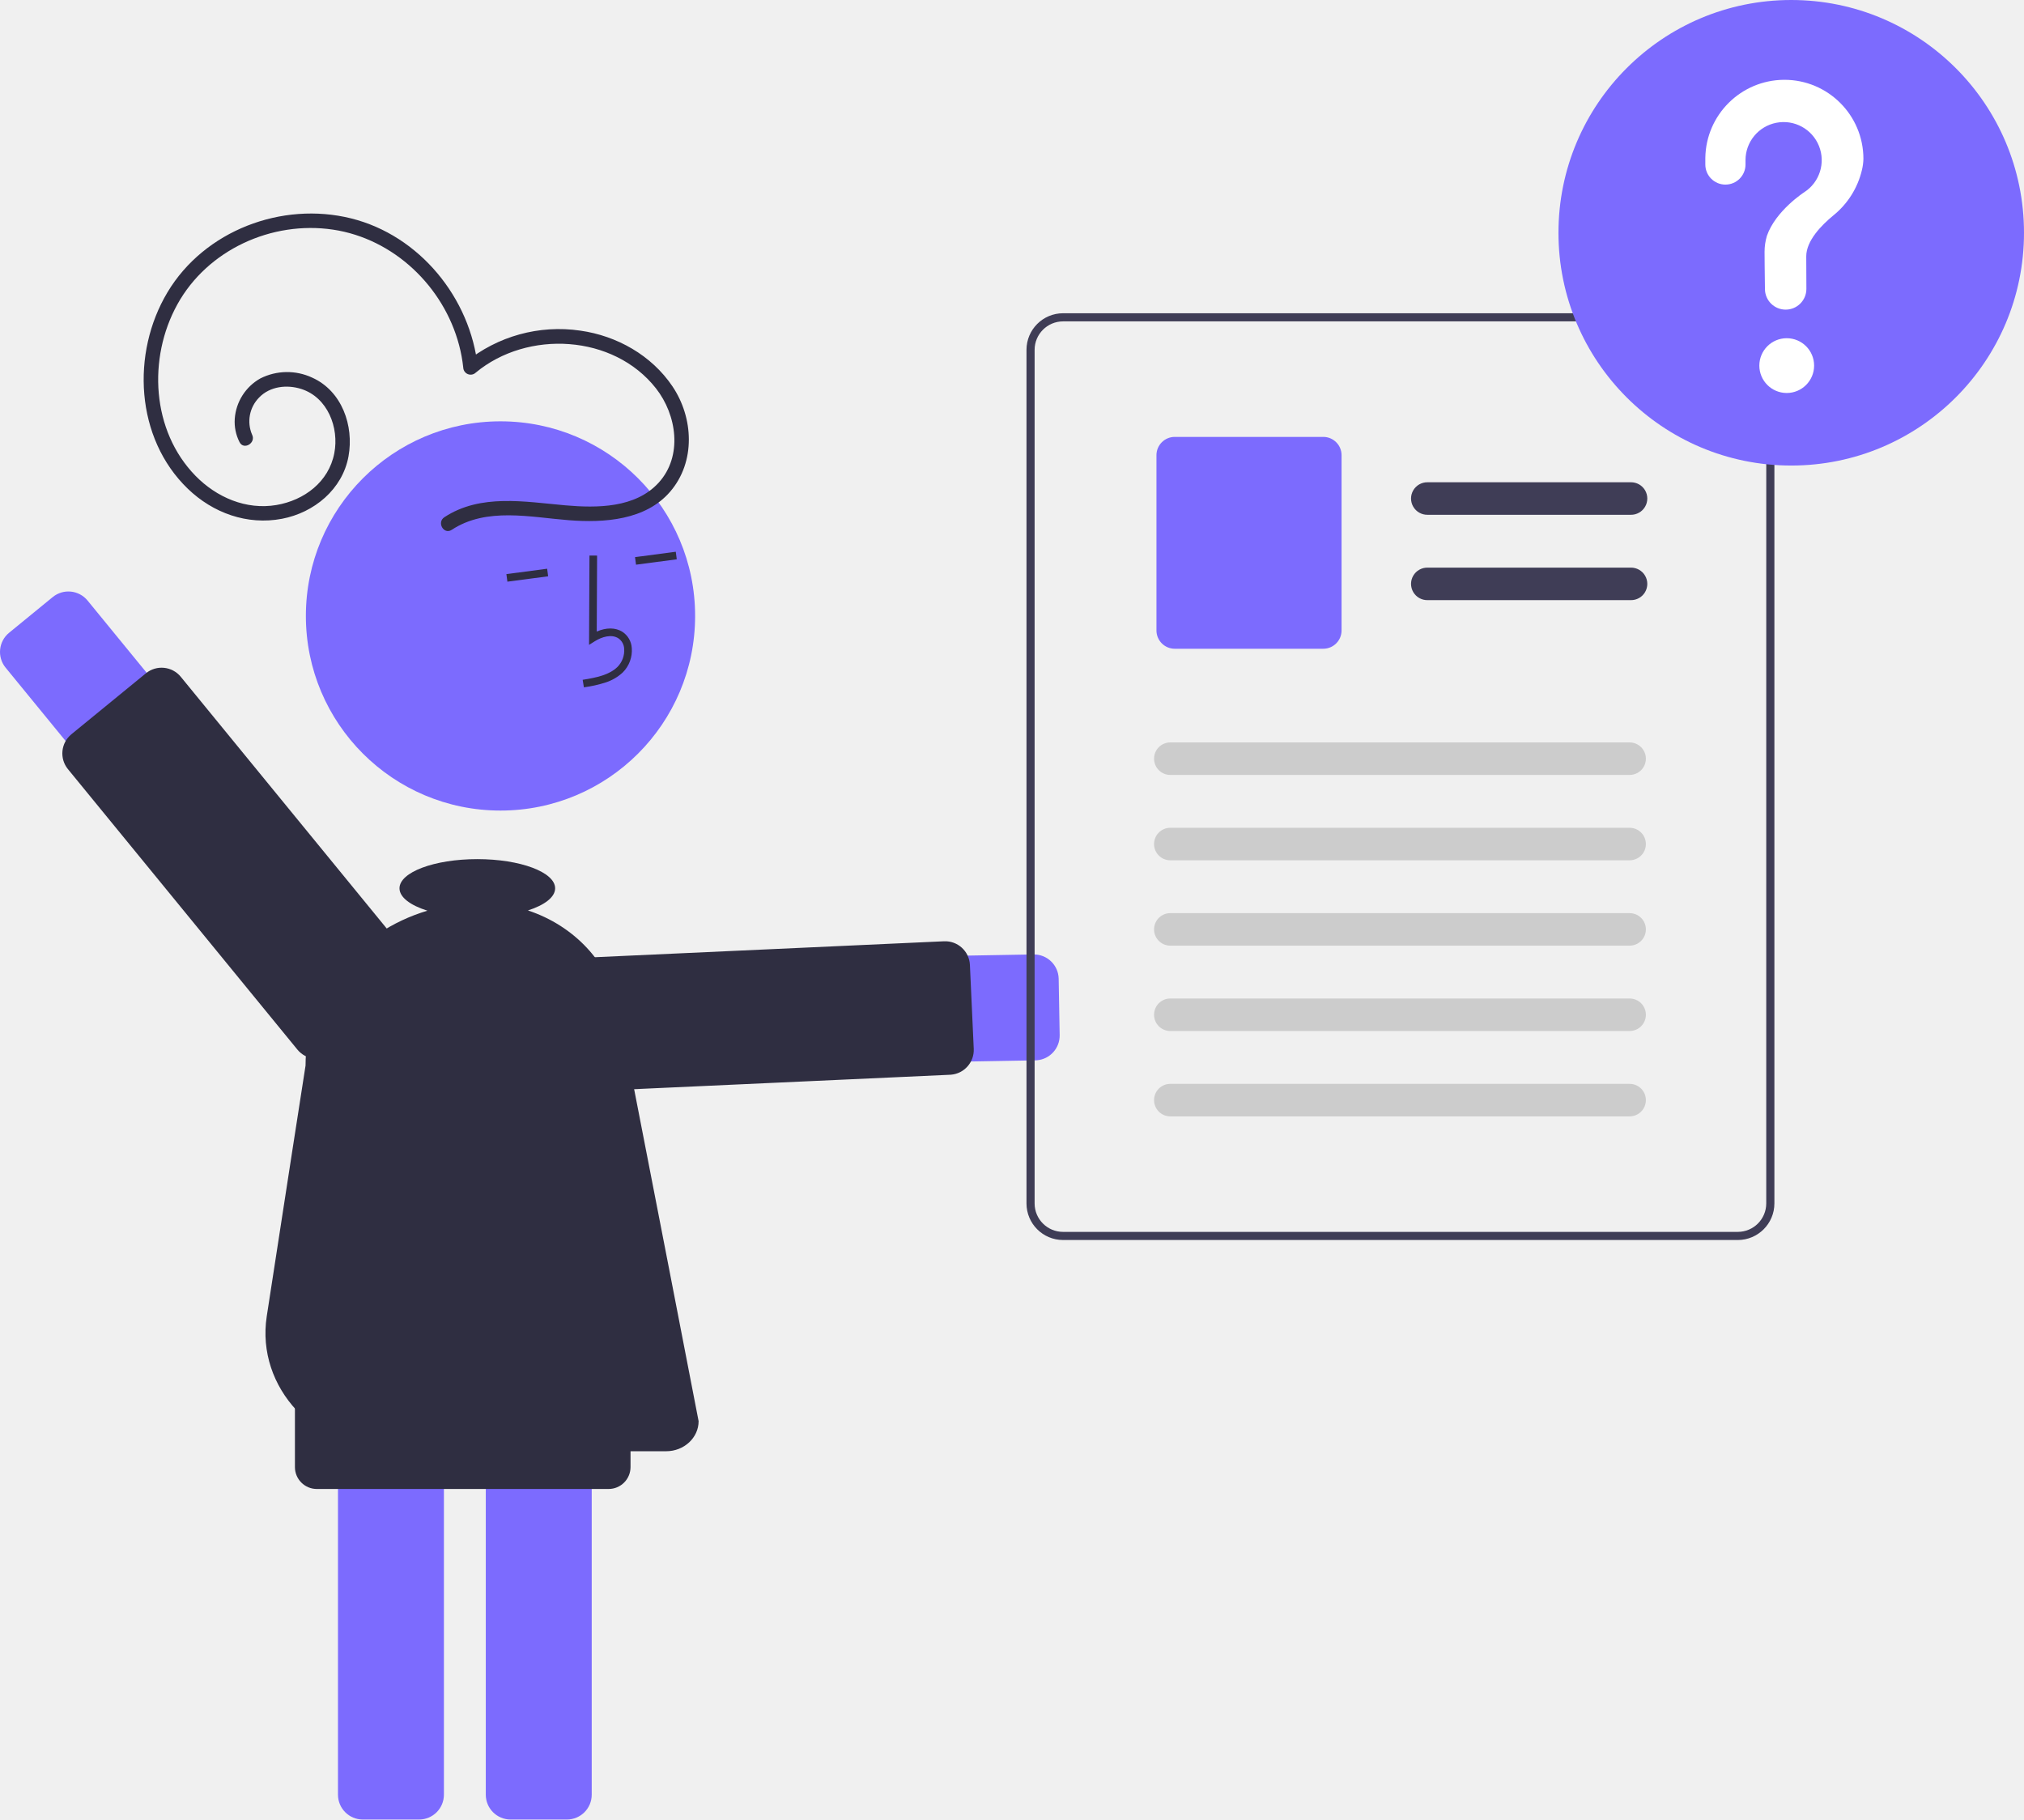
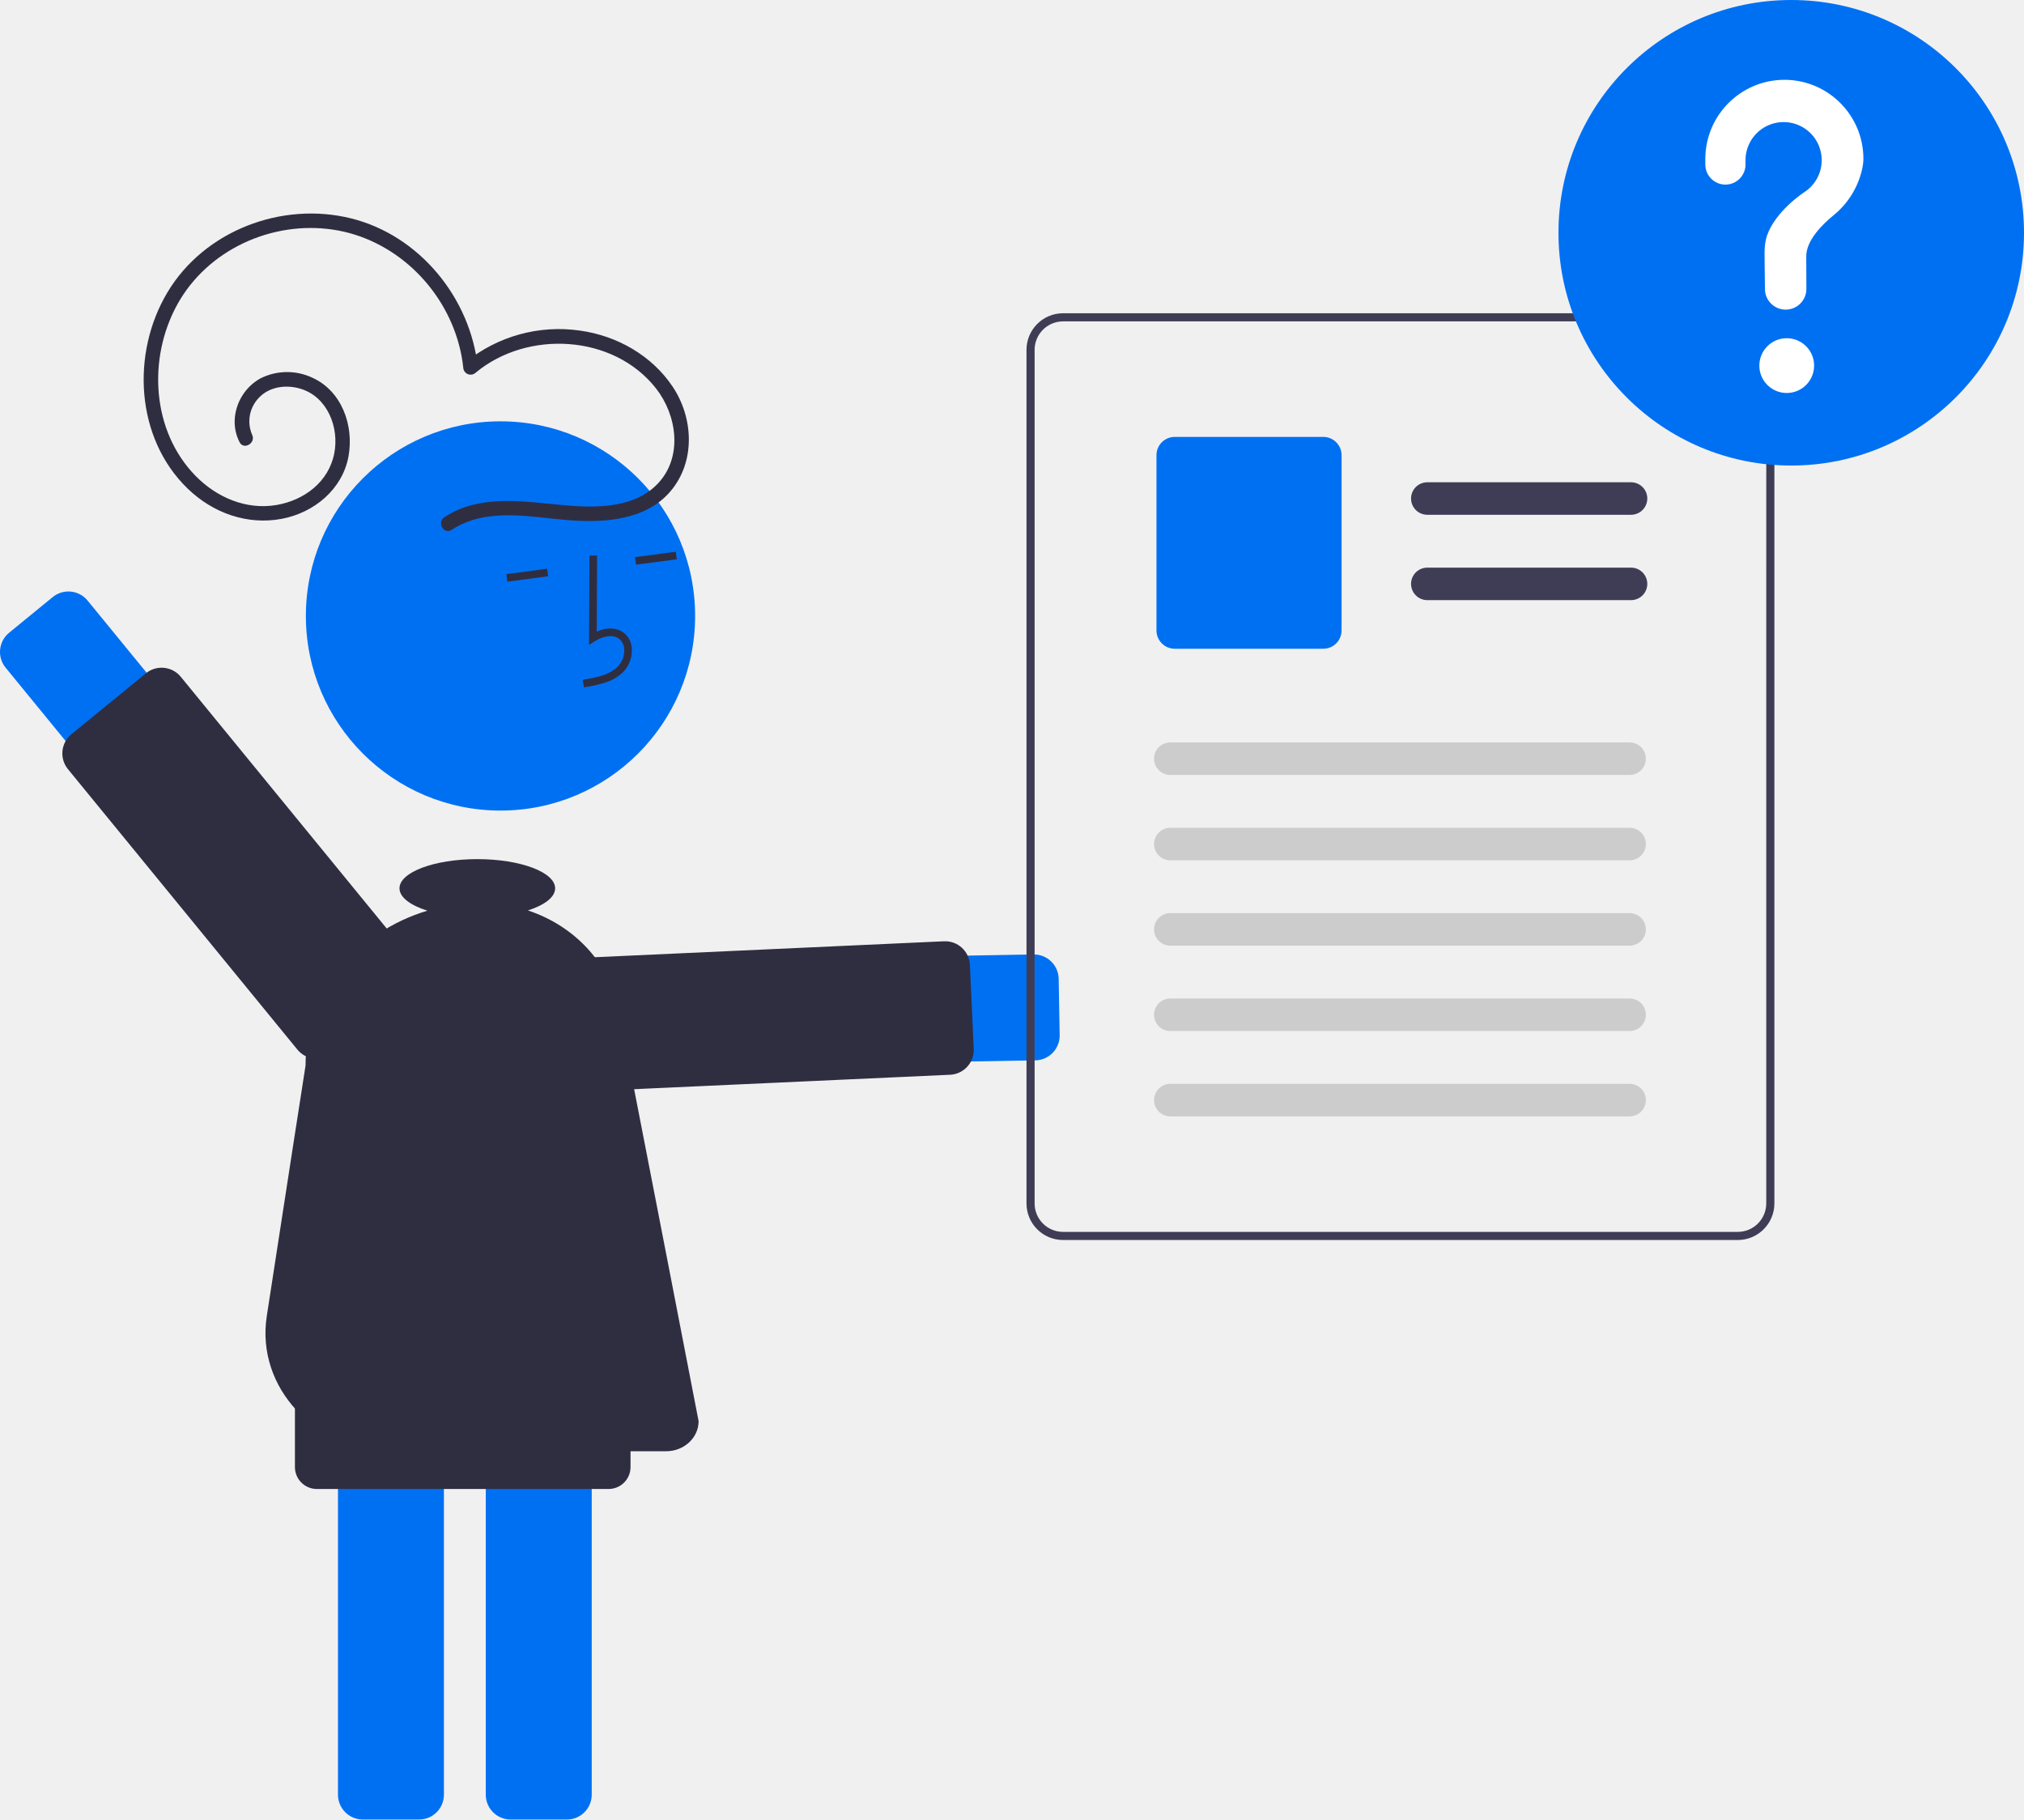
<svg xmlns="http://www.w3.org/2000/svg" data-name="Layer 1" width="516.171" height="464.019" viewBox="0 0 516.171 464.019">
-   <path d="M605.943,488.406l-112.518,1.979a13.508,13.508,0,1,1-.475-27.012l112.518-1.978a6.326,6.326,0,0,1,6.436,6.214l.252,14.362a6.326,6.326,0,0,1-5.791,6.414Q606.155,488.402,605.943,488.406Z" transform="translate(-341.9143 -217.9903)" fill="#7C6BFE" />
+   <path d="M605.943,488.406l-112.518,1.979a13.508,13.508,0,1,1-.475-27.012l112.518-1.978a6.326,6.326,0,0,1,6.436,6.214l.252,14.362a6.326,6.326,0,0,1-5.791,6.414Q606.155,488.402,605.943,488.406Z" transform="translate(-341.9143 -217.9903)" fill="#0070f3" />
  <path d="M584.213,492.077l-92.311,4.214a6.325,6.325,0,0,1-6.608-6.03l-.977-21.401a6.326,6.326,0,0,1,6.031-6.608l92.311-4.214a6.325,6.325,0,0,1,6.608,6.03l.977,21.401a6.334,6.334,0,0,1-5.792,6.593C584.373,492.068,584.293,492.073,584.213,492.077Z" transform="translate(-341.9143 -217.9903)" fill="#2f2e41" />
-   <path d="M428.108,675.684V555.967a6.333,6.333,0,0,1,6.326-6.326h14.364a6.333,6.333,0,0,1,6.326,6.326V675.684a6.333,6.333,0,0,1-6.326,6.326H434.433A6.333,6.333,0,0,1,428.108,675.684Z" transform="translate(-341.9143 -217.9903)" fill="#7C6BFE" />
-   <path d="M465.802,675.684V555.967a6.333,6.333,0,0,1,6.326-6.326H486.492a6.333,6.333,0,0,1,6.326,6.326V675.684a6.333,6.333,0,0,1-6.326,6.326H472.128A6.333,6.333,0,0,1,465.802,675.684Z" transform="translate(-341.9143 -217.9903)" fill="#7C6BFE" />
-   <circle cx="127.639" cy="157.08" r="49.633" fill="#7C6BFE" />
+   <path d="M428.108,675.684V555.967a6.333,6.333,0,0,1,6.326-6.326h14.364a6.333,6.333,0,0,1,6.326,6.326V675.684a6.333,6.333,0,0,1-6.326,6.326H434.433A6.333,6.333,0,0,1,428.108,675.684Z" transform="translate(-341.9143 -217.9903)" fill="#0070f3" />
+   <path d="M465.802,675.684V555.967a6.333,6.333,0,0,1,6.326-6.326H486.492a6.333,6.333,0,0,1,6.326,6.326V675.684a6.333,6.333,0,0,1-6.326,6.326H472.128A6.333,6.333,0,0,1,465.802,675.684Z" transform="translate(-341.9143 -217.9903)" fill="#0070f3" />
+   <circle cx="127.639" cy="157.08" r="49.633" fill="#0070f3" />
  <path d="M496.419,392.017a11.771,11.771,0,0,0,4.299-2.523,7.915,7.915,0,0,0,2.314-6.266,5.325,5.325,0,0,0-2.367-4.098c-1.775-1.139-4.149-1.142-6.566-.077l.091-19.376-1.946-.009-.108,22.779,1.5-.943c1.739-1.092,4.223-1.861,5.977-.735a3.42,3.42,0,0,1,1.481,2.646,5.981,5.981,0,0,1-1.72,4.672c-2.149,2.053-5.285,2.695-8.861,3.269l.308,1.922A32.079,32.079,0,0,0,496.419,392.017Z" transform="translate(-341.9143 -217.9903)" fill="#2f2e41" />
  <rect x="503.944" y="359.375" width="10.483" height="1.946" transform="translate(-384.7108 -148.2221) rotate(-7.5232)" fill="#2f2e41" />
  <rect x="471.14" y="363.706" width="10.483" height="1.946" transform="translate(-385.5602 -152.4797) rotate(-7.5232)" fill="#2f2e41" />
-   <path d="M364.254,371.152l71.261,87.097a13.507,13.507,0,1,1-20.908,17.107l-71.262-87.097a6.325,6.325,0,0,1,.89-8.901l11.117-9.096a6.326,6.326,0,0,1,8.902.89Z" transform="translate(-341.9143 -217.9903)" fill="#7C6BFE" />
+   <path d="M364.254,371.152l71.261,87.097a13.507,13.507,0,1,1-20.908,17.107l-71.262-87.097a6.325,6.325,0,0,1,.89-8.901l11.117-9.096a6.326,6.326,0,0,1,8.902.89Z" transform="translate(-341.9143 -217.9903)" fill="#0070f3" />
  <path d="M388.02,390.591l58.516,71.519a6.325,6.325,0,0,1-.89,8.901l-18.988,15.536a6.325,6.325,0,0,1-8.902-.89l-58.516-71.519a6.333,6.333,0,0,1,.89-8.901l18.989-15.536a6.326,6.326,0,0,1,8.902.89Z" transform="translate(-341.9143 -217.9903)" fill="#2f2e41" />
  <path id="b687333e-18de-4d8a-8832-7c3edcdf36cf-829" data-name="Path 336" d="M793.716,303.645a9.427,9.427,0,0,0-8.621-5.768H613.023a9.333,9.333,0,0,0-9.328,9.328V524.893a9.333,9.333,0,0,0,9.328,9.328H785.102a9.34,9.34,0,0,0,9.328-9.328V307.205a9.161,9.161,0,0,0-.707-3.56Zm-1.364,221.248a7.265,7.265,0,0,1-7.256,7.256H613.023a7.258,7.258,0,0,1-7.256-7.255V307.206a7.266,7.266,0,0,1,7.256-7.256H785.102a7.292,7.292,0,0,1,6.735,4.565,8.045,8.045,0,0,1,.273.819,7.195,7.195,0,0,1,.248,1.873Z" transform="translate(-341.9143 -217.9903)" fill="#3f3d56" />
  <path id="eca15e8c-c9ce-4149-9dd0-d1ea6c849243-830" data-name="Path 337" d="M757.807,349.272H705.976a4.147,4.147,0,1,1,0-8.293h51.831a4.147,4.147,0,1,1,0,8.293Z" transform="translate(-341.9143 -217.9903)" fill="#3f3d56" />
  <path id="b9f37388-2aff-4ffa-881f-18e269279f19-831" data-name="Path 338" d="M757.807,371.041H705.976a4.147,4.147,0,1,1,0-8.293h51.831a4.147,4.147,0,1,1,0,8.293Z" transform="translate(-341.9143 -217.9903)" fill="#3f3d56" />
-   <path id="ab29eed0-504d-400c-b1ab-2256c8d671ed-832" data-name="Path 339" d="M679.382,383.436H641.505a4.67,4.67,0,0,1-4.665-4.665V334.073a4.67,4.67,0,0,1,4.665-4.665h37.878a4.67,4.67,0,0,1,4.665,4.665V378.771A4.67,4.67,0,0,1,679.382,383.436Z" transform="translate(-341.9143 -217.9903)" fill="#7C6BFE" />
+   <path id="ab29eed0-504d-400c-b1ab-2256c8d671ed-832" data-name="Path 339" d="M679.382,383.436H641.505a4.67,4.67,0,0,1-4.665-4.665V334.073a4.67,4.67,0,0,1,4.665-4.665h37.878a4.67,4.67,0,0,1,4.665,4.665V378.771A4.67,4.67,0,0,1,679.382,383.436Z" transform="translate(-341.9143 -217.9903)" fill="#0070f3" />
  <path id="fa5fec34-0c55-4409-8f72-9659063fc84a-833" data-name="Path 340" d="M757.447,415.616H640.31a4.147,4.147,0,0,1,0-8.293H757.447a4.147,4.147,0,1,1,0,8.293Z" transform="translate(-341.9143 -217.9903)" fill="#ccc" />
  <path id="a43251d6-16e2-4557-b881-b3d221f9e0a0-834" data-name="Path 341" d="M757.447,437.385H640.31a4.147,4.147,0,0,1,0-8.293H757.447a4.147,4.147,0,1,1,0,8.293Z" transform="translate(-341.9143 -217.9903)" fill="#ccc" />
  <path id="b1a9b5d8-150e-43cf-a101-e2528d51164c-835" data-name="Path 342" d="M757.447,459.153H640.31a4.147,4.147,0,0,1,0-8.293H757.447a4.147,4.147,0,1,1,0,8.293Z" transform="translate(-341.9143 -217.9903)" fill="#ccc" />
  <path id="fb13d629-1d1d-4a08-ba0c-67ba8ed3b5d8-836" data-name="Path 343" d="M757.447,480.922H640.31a4.147,4.147,0,0,1,0-8.293H757.447a4.147,4.147,0,1,1,0,8.293Z" transform="translate(-341.9143 -217.9903)" fill="#ccc" />
  <path id="f81dc734-d8e2-4a40-b2eb-9530c4619ee2-837" data-name="Path 344" d="M757.447,502.691H640.31a4.147,4.147,0,0,1,0-8.293H757.447a4.147,4.147,0,1,1,0,8.293Z" transform="translate(-341.9143 -217.9903)" fill="#ccc" />
-   <circle id="bb95e310-3287-4bad-95b8-3adafab6ad5a" data-name="Ellipse 44" cx="456.809" cy="59.362" r="59.362" fill="#7C6BFE" />
+   <circle id="bb95e310-3287-4bad-95b8-3adafab6ad5a" data-name="Ellipse 44" cx="456.809" cy="59.362" r="59.362" fill="#0070f3" />
  <circle cx="455.66" cy="93.237" r="6.985" fill="#fff" />
  <path d="M796.826,238.343a20.213,20.213,0,0,0-20.01,19.864c-.001.101-.002.809-.002,1.736a5.124,5.124,0,0,0,5.124,5.124h0a5.128,5.128,0,0,0,5.126-5.129v-.003c-.001-.63-.001-1.067-.001-1.094a9.718,9.718,0,1,1,14.96,8.181l.002.002s-7.293,4.695-9.516,11.136l.002 0a14.274,14.274,0,0,0-.588,4.065c0,.566.033,5.515.098,9.532a5.282,5.282,0,0,0,5.283,5.196h0a5.284,5.284,0,0,0,5.283-5.284l-0-.032c-.022-3.679-.034-7.963-.034-8.274,0-3.955,3.815-7.895,6.949-10.465a21.077,21.077,0,0,0,7.249-11.54,13.174,13.174,0,0,0,.38-2.86A20.157,20.157,0,0,0,796.972,238.342Q796.899,238.342,796.826,238.343Z" transform="translate(-341.9143 -217.9903)" fill="#fff" />
  <path d="M457.111,353.111c8.886-5.842,20.055-3.214,29.931-2.451,8.924.69,19.502.01,25.779-7.281,6.53-7.586,5.985-18.848.578-26.872-5.322-7.897-14.155-12.884-23.501-14.199a37.702,37.702,0,0,0-29.3,8.091l3.176,1.316c-1.851-17.695-14.861-33.691-32.317-38.03-17.661-4.39-37.412,3.102-46.835,18.85-9.289,15.524-8.189,37.187,5.182,50.088,6.421,6.196,15.156,9.352,24.02,7.668,8.175-1.553,15.439-7.513,16.969-15.929,1.418-7.802-1.68-16.663-9.268-20.07a15.13,15.13,0,0,0-13.224.211,12.855,12.855,0,0,0-6.518,10.283,11.363,11.363,0,0,0,1.209,5.936c1.053,2.15,4.264.266,3.213-1.878a8.628,8.628,0,0,1,1.783-9.47c2.758-2.882,7.113-3.36,10.778-2.182,6.707,2.156,9.668,9.85,8.404,16.377-1.416,7.311-7.657,12.009-14.764,13.212-7.728,1.308-15.265-1.955-20.63-7.444-11.235-11.494-12.208-30.008-4.629-43.726,7.689-13.917,24.089-21.39,39.711-19.056,15.448,2.308,28.17,14.459,32.134,29.44a37.702,37.702,0,0,1,1.06,5.721,1.889,1.889,0,0,0,3.176,1.316c13.2-10.963,35.155-9.787,45.978,4.004,5.308,6.763,6.872,17.266.674,24.06-5.902,6.469-15.703,6.476-23.764,5.767-10.312-.906-21.648-3.037-30.885,3.035-1.993,1.31-.131,4.534,1.878,3.213Z" transform="translate(-341.9143 -217.9903)" fill="#2f2e41" />
  <path d="M497.133,597.715H422.71a5.588,5.588,0,0,1-5.582-5.582V567.325a5.588,5.588,0,0,1,5.582-5.582h74.423a5.588,5.588,0,0,1,5.582,5.582v24.808A5.588,5.588,0,0,1,497.133,597.715Z" transform="translate(-341.9143 -217.9903)" fill="#2f2e41" />
  <path d="M499.676,475.407c-2.33-11.916-11.38-21.353-23.126-25.233,4.242-1.365,6.938-3.386,6.938-5.646,0-4.11-8.885-7.442-19.846-7.442s-19.846,3.332-19.846,7.442c0,2.293,2.77,4.343,7.119,5.708-18.008,5.369-31.078,21.041-31.078,39.496,0,0-5.543,35.535-9.895,63.941-2.784,18.173,12.429,34.416,32.229,34.416h69.633c4.561,0,8.272-3.44,8.272-7.669C520.077,580.418,507.246,514.116,499.676,475.407Z" transform="translate(-341.9143 -217.9903)" fill="#2f2e41" />
</svg>
